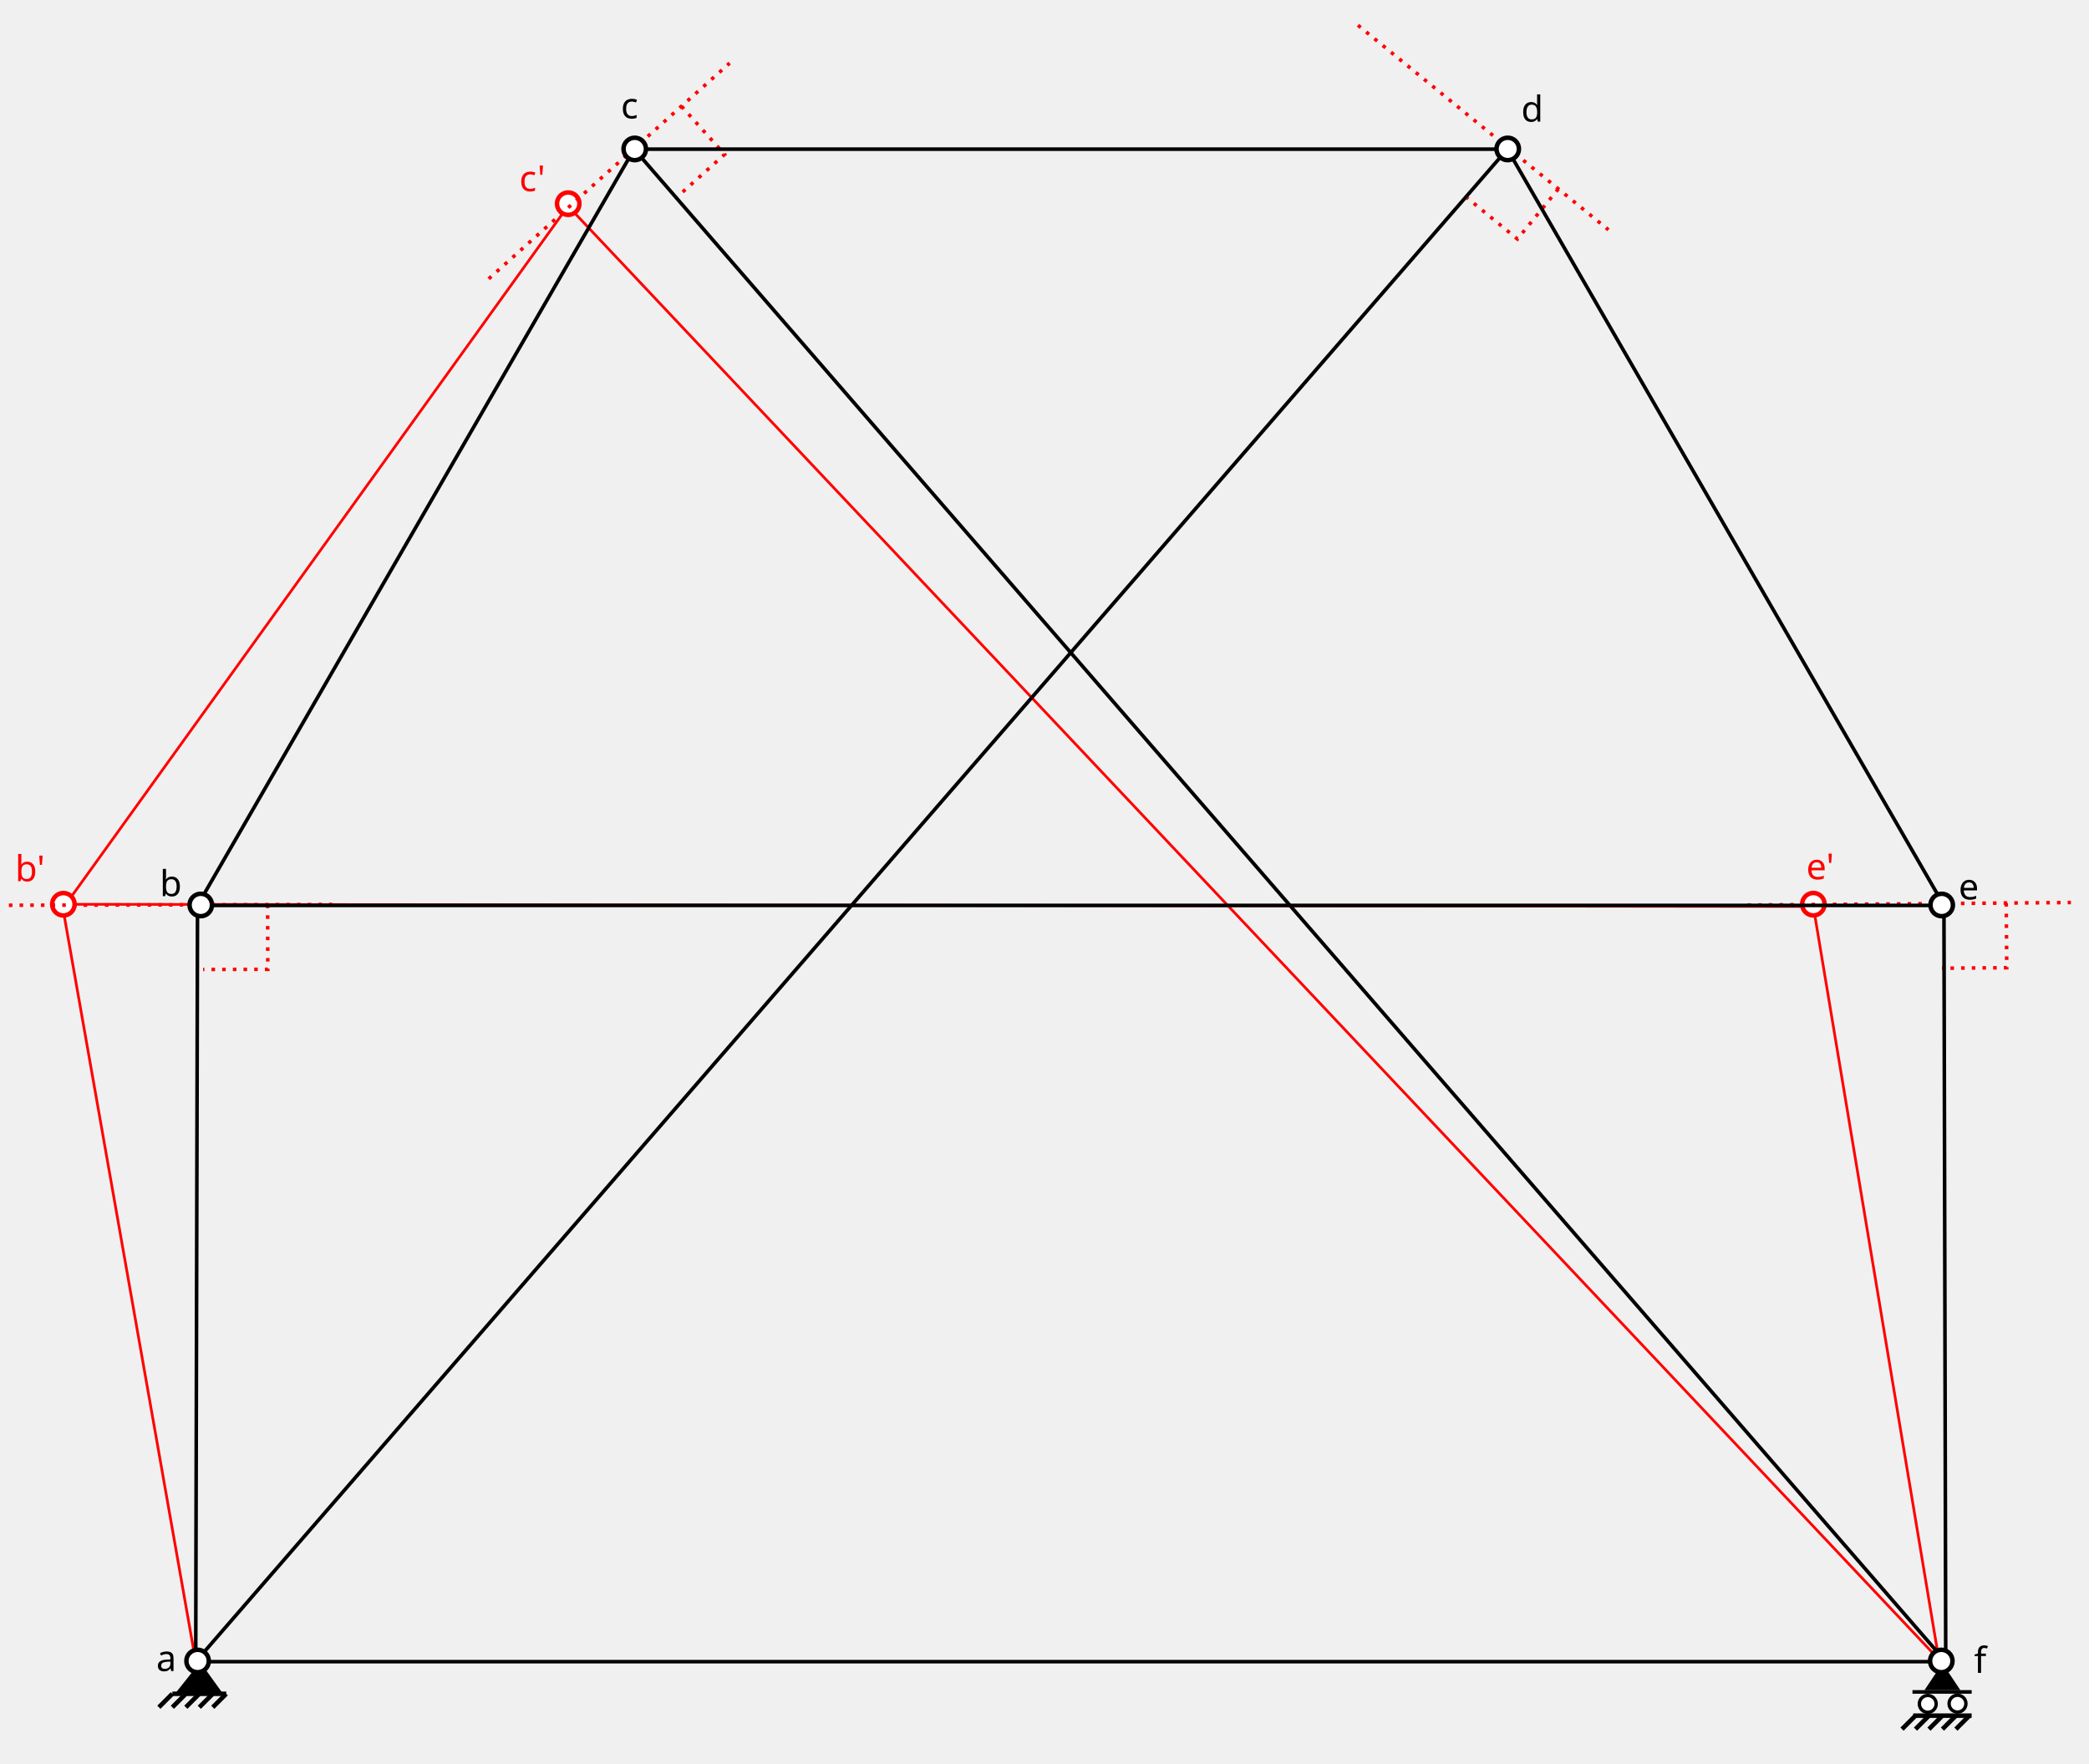
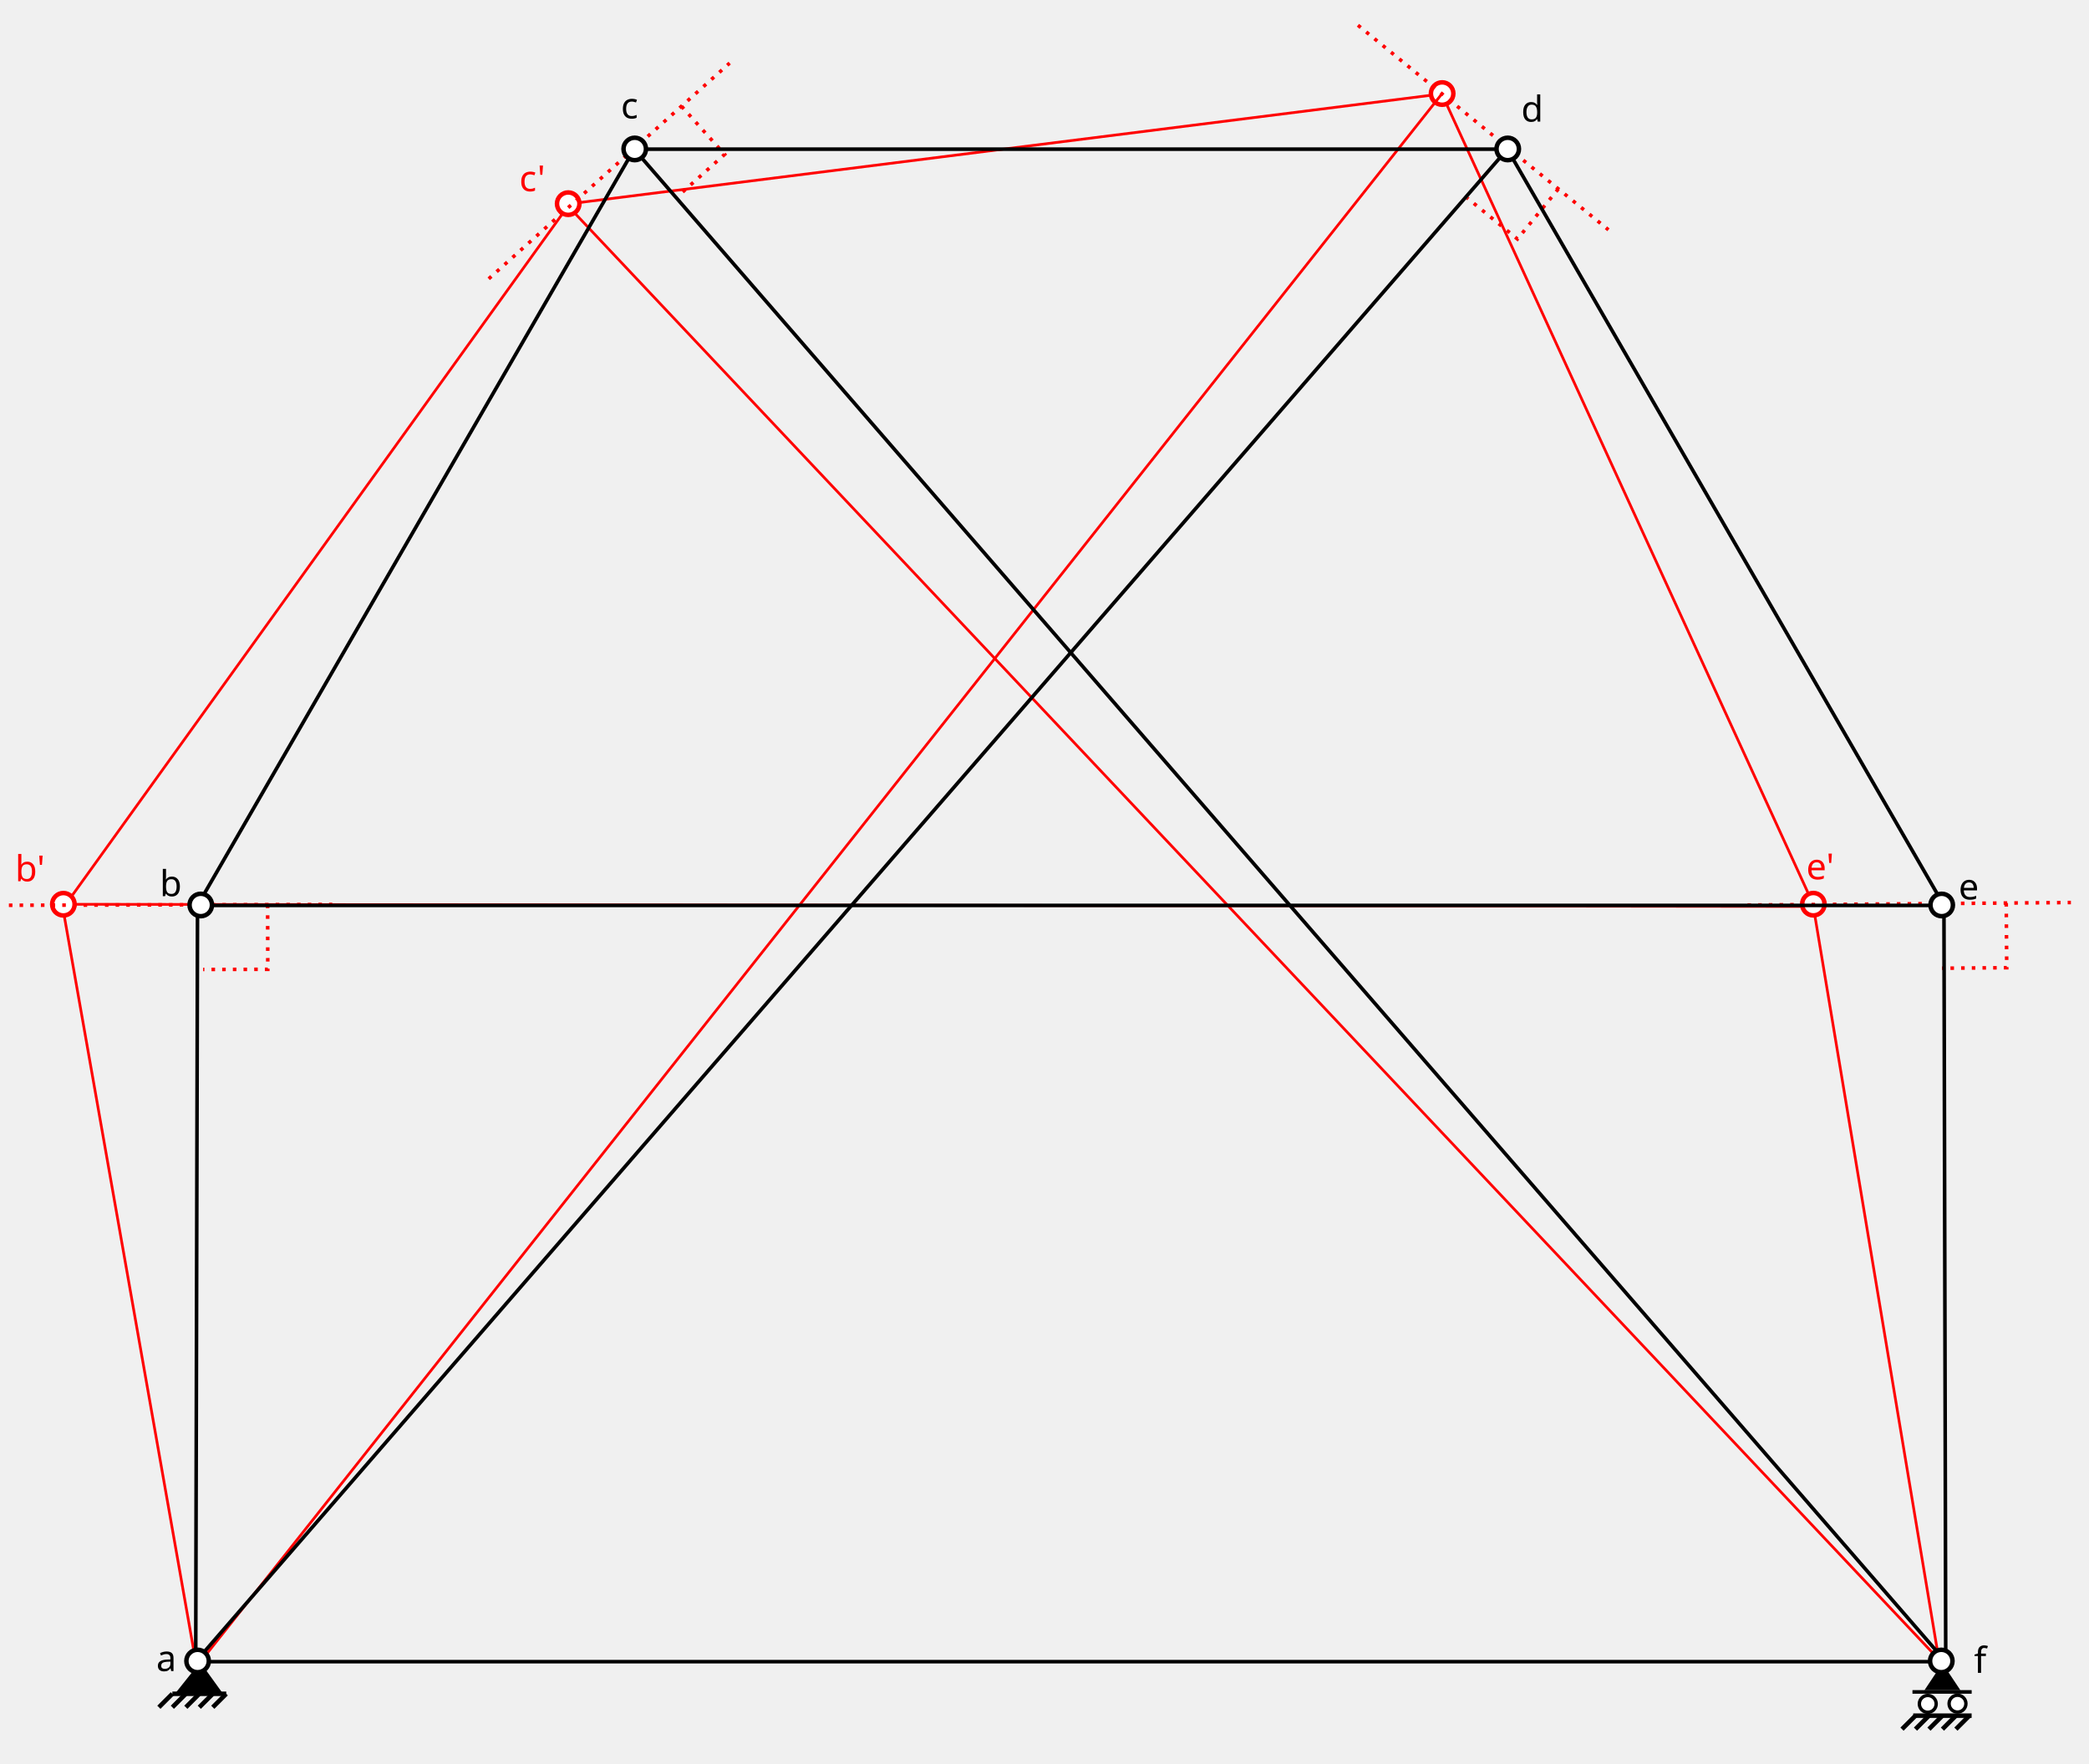
<svg xmlns="http://www.w3.org/2000/svg" width="581.332" height="490.802" id="svg2" version="1.1">
  <defs id="defs4">
    <marker orient="auto" refY="0" refX="0" id="DimensionTick" style="overflow:visible">
      <path d="M 0,0 8,8" style="stroke:#4d4d4d;stroke-width:1px;marker-start:none" transform="translate(-4,-4)" id="path6" />
    </marker>
    <marker orient="auto" refY="0" refX="0" id="TrussNodeS" markerUnits="userSpaceOnUse" style="overflow:visible">
      <circle cx="0" cy="0" r="3" style="fill:#ffffff;stroke:#000000;stroke-width:1" id="circle9" />
    </marker>
    <marker orient="auto" refY="0" refX="0" id="TrussNodeM" markerUnits="userSpaceOnUse" style="overflow:visible">
      <circle cx="0" cy="0" r="4" style="fill:#ffffff;stroke:#000000;stroke-width:1" id="circle12" />
    </marker>
    <pattern id="black-stripes-on-red" x="0" y="0" width="18" height="18" patternUnits="userSpaceOnUse">
      <path id="path3006" d="M 0,0 18,0 18,18 0,18 z" style="fill:#ff0000;stroke:none" />
      <path id="path3008" d="M 0,9 9,0 11,0 0,11 z" style="fill:#000000;stroke:none" />
      <path id="path5234" d="m 9,18 9,-9 0,2 -7,7 z" style="fill:#000000;stroke:none" />
    </pattern>
  </defs>
-   <g id="layer6" style="display:none" transform="translate(32.01564,-258.5509)">
-     <path style="display:inline;fill:#ff0000;fill-opacity:1;fill-rule:nonzero;stroke:#ff0000;stroke-width:0.75;stroke-linecap:butt;stroke-linejoin:miter;stroke-miterlimit:4;stroke-dasharray:none;stroke-dashoffset:0;stroke-opacity:1" d="M 113.566,317.773 359.152,283.818" id="path4100" />
+   <g id="layer6" style="display:inline" transform="translate(32.01564,-258.5509)">
+     <path style="display:inline;fill:#ff0000;fill-opacity:1;fill-rule:nonzero;stroke:#ff0000;stroke-width:0.75;stroke-linecap:butt;stroke-linejoin:miter;stroke-miterlimit:4;stroke-dasharray:none;stroke-dashoffset:0;stroke-opacity:1" d="M 125.833,315.341 369.304,284.664" id="path4100" />
+     <path style="color:#000000;clip-rule:nonzero;display:inline;overflow:visible;visibility:visible;opacity:1;isolation:auto;mix-blend-mode:normal;color-interpolation:sRGB;color-interpolation-filters:linearRGB;solid-color:#000000;solid-opacity:1;fill:none;fill-opacity:1;fill-rule:evenodd;stroke:#ff0000;stroke-width:0.75;stroke-linecap:butt;stroke-linejoin:miter;stroke-miterlimit:4;stroke-dasharray:none;stroke-dashoffset:0;stroke-opacity:1;color-rendering:auto;image-rendering:auto;shape-rendering:auto;text-rendering:auto;enable-background:accumulate" d="M 472.571,510.167 369.207,284.625" id="path110" />
+     <g style="display:inline;stroke:#ff0000" id="use3513-0-3" transform="matrix(1.25,0,0,1.25,369.3037,284.5836)">
+       <circle cx="0" cy="0" r="2.5" id="circle3573-5-6" style="fill:#ffffff;stroke:#ff0000;stroke-width:1" />
+     </g>
+     <path style="color:#000000;clip-rule:nonzero;display:inline;overflow:visible;visibility:visible;opacity:1;isolation:auto;mix-blend-mode:normal;color-interpolation:sRGB;color-interpolation-filters:linearRGB;solid-color:#000000;solid-opacity:1;fill:none;fill-opacity:1;fill-rule:evenodd;stroke:#ff0000;stroke-width:0.75;stroke-linecap:butt;stroke-linejoin:miter;stroke-miterlimit:4;stroke-dasharray:none;stroke-dashoffset:0;stroke-opacity:1;color-rendering:auto;image-rendering:auto;shape-rendering:auto;text-rendering:auto;enable-background:accumulate" d="M 23.694,721.069 369.229,284.674" id="path130" />
  </g>
  <g id="layer5" style="display:inline" transform="translate(32.01564,-258.5509)">
    <path style="fill:none;stroke:#ff0000;stroke-width:0.75;stroke-linecap:butt;stroke-linejoin:miter;stroke-opacity:1" d="M 508.527,721.39 125.665,315.462" id="path109" />
    <path style="display:inline;fill:#ff0000;fill-opacity:1;fill-rule:nonzero;stroke:#ff0000;stroke-width:0.75;stroke-linecap:butt;stroke-linejoin:miter;stroke-miterlimit:4;stroke-dasharray:none;stroke-dashoffset:0;stroke-opacity:1" d="M -14.716,511.611 126.649,315.056" id="path4083" />
    <g id="use3513-3-6-35" transform="matrix(1.25,0,0,1.25,126.1089,315.2278)" style="display:inline;fill:#ffffff;stroke:#ff0000">
      <circle cx="0" cy="0" r="2.5" id="circle3573-0-7-1" style="fill:#ffffff;stroke:#ff0000;stroke-width:1" />
    </g>
    <text xml:space="preserve" style="font-style:normal;font-variant:normal;font-weight:normal;font-stretch:normal;line-height:0%;font-family:Verdana;-inkscape-font-specification:Sans;text-align:start;letter-spacing:0px;word-spacing:0px;writing-mode:lr-tb;text-anchor:start;display:inline;fill:#ff0000;fill-opacity:1;stroke:none" x="112.495" y="311.762" id="text4095">
      <tspan id="tspan4097" x="112.495" y="311.762" style="font-size:10px;line-height:1.25">c'</tspan>
    </text>
  </g>
  <g id="layer4" style="display:inline" transform="translate(32.01564,-258.5509)">
    <path style="fill:#ff0000;fill-opacity:1;fill-rule:nonzero;stroke:#ff0000;stroke-width:0.75;stroke-linecap:butt;stroke-linejoin:miter;stroke-miterlimit:4;stroke-dasharray:none;stroke-dashoffset:0;stroke-opacity:1" d="M 507.638,720.949 472.544,510.436" id="path4051" />
    <path style="fill:#ff0000;fill-opacity:1;fill-rule:nonzero;stroke:#ff0000;stroke-width:0.75;stroke-linecap:butt;stroke-linejoin:miter;stroke-miterlimit:4;stroke-dasharray:none;stroke-dashoffset:0;stroke-opacity:1" d="m -14.552,510.189 486.561,0.603" id="path4053" />
    <g id="use3513-3-6-3" transform="matrix(1.25,0,0,1.25,472.6097,510.1667)" style="fill:#ffffff;stroke:#ff0000">
      <circle cx="0" cy="0" r="2.5" id="circle3573-0-7-8" style="fill:#ffffff;stroke:#ff0000;stroke-width:1" />
    </g>
    <text xml:space="preserve" style="font-style:normal;font-variant:normal;font-weight:normal;font-stretch:normal;line-height:0%;font-family:Verdana;-inkscape-font-specification:Sans;text-align:start;letter-spacing:0px;word-spacing:0px;writing-mode:lr-tb;text-anchor:start;fill:#ff0000;fill-opacity:1;stroke:none" x="470.63" y="503.236" id="text4055">
      <tspan id="tspan4057" x="470.63" y="503.236" style="font-size:10px;line-height:1.25">e'</tspan>
    </text>
  </g>
  <g id="layer3" style="display:inline" transform="translate(32.01564,-258.5509)">
    <path style="fill:none;stroke:#ff0000;stroke-width:0.75;stroke-linecap:butt;stroke-linejoin:miter;stroke-miterlimit:4;stroke-dasharray:none;stroke-dashoffset:0;stroke-opacity:1" d="M -14.752,509.933 22.451,720.949" id="path4023" />
    <g id="use3513-3-6" transform="matrix(1.25,0,0,1.25,-14.37624,510.1824)" style="fill:#ffffff;stroke:#ff0000">
      <circle cx="0" cy="0" r="2.5" id="circle3573-0-7" style="fill:#ffffff;stroke:#ff0000;stroke-width:1" />
    </g>
    <text xml:space="preserve" style="font-style:normal;font-variant:normal;font-weight:normal;font-stretch:normal;line-height:0%;font-family:Verdana;-inkscape-font-specification:Sans;text-align:start;letter-spacing:0px;word-spacing:0px;writing-mode:lr-tb;text-anchor:start;fill:#ff0000;fill-opacity:1;stroke:none" x="-27.802" y="503.786" id="text4025">
      <tspan id="tspan4027" x="-27.802" y="503.786" style="font-size:10px;line-height:1.25">b'</tspan>
    </text>
  </g>
  <g id="layer2" style="display:inline" transform="translate(32.01564,-258.5509)">
    <g transform="rotate(-0.1421053,-41531.242,-14118.473)" id="g3148">
      <path style="fill:none;stroke:#ff0000;stroke-width:0.99;stroke-linecap:butt;stroke-linejoin:miter;stroke-miterlimit:4;stroke-dasharray:0.99, 1.98;stroke-dashoffset:0;stroke-opacity:1" d="M -45,585 H 45" id="path3144" transform="translate(-20.94984,28.35005)" />
      <path style="fill:none;stroke:#ff0000;stroke-width:0.99;stroke-linecap:butt;stroke-linejoin:miter;stroke-miterlimit:4;stroke-dasharray:0.99, 1.98;stroke-dashoffset:0;stroke-opacity:1" d="m 27,585 v 18 H 9" id="path3146" transform="translate(-20.94984,28.35005)" />
    </g>
    <g transform="rotate(-41.83359,-343.6472,252.434)" id="g3148-2">
      <path style="fill:none;stroke:#ff0000;stroke-width:0.99;stroke-linecap:butt;stroke-linejoin:miter;stroke-miterlimit:4;stroke-dasharray:0.99, 1.98;stroke-dashoffset:0;stroke-opacity:1" d="M -45,585 H 45" id="path3144-2" transform="translate(-20.94984,28.35005)" />
      <path style="fill:none;stroke:#ff0000;stroke-width:0.99;stroke-linecap:butt;stroke-linejoin:miter;stroke-miterlimit:4;stroke-dasharray:0.99, 1.98;stroke-dashoffset:0;stroke-opacity:1" d="m 27,585 v 18 H 9" id="path3146-7" transform="translate(-20.94984,28.35005)" />
    </g>
    <g transform="rotate(39.23614,627.811,1017.16)" id="g3148-8">
      <path style="fill:none;stroke:#ff0000;stroke-width:0.99;stroke-linecap:butt;stroke-linejoin:miter;stroke-miterlimit:4;stroke-dasharray:0.99, 1.98;stroke-dashoffset:0;stroke-opacity:1" d="M -45,585 H 45" id="path3144-3" transform="translate(-20.94984,28.35005)" />
      <path style="fill:none;stroke:#ff0000;stroke-width:0.99;stroke-linecap:butt;stroke-linejoin:miter;stroke-miterlimit:4;stroke-dasharray:0.99, 1.98;stroke-dashoffset:0;stroke-opacity:1" d="m 27,585 v 18 H 9" id="path3146-5" transform="translate(-20.94984,28.35005)" />
    </g>
    <g transform="rotate(-0.448991,-12942.573,-65824.689)" id="g3148-8-0">
      <path style="fill:none;stroke:#ff0000;stroke-width:0.99;stroke-linecap:butt;stroke-linejoin:miter;stroke-miterlimit:4;stroke-dasharray:0.99, 1.98;stroke-dashoffset:0;stroke-opacity:1" d="M -45,585 H 45" id="path3144-3-3" transform="translate(-20.94984,28.35005)" />
      <path style="fill:none;stroke:#ff0000;stroke-width:0.99;stroke-linecap:butt;stroke-linejoin:miter;stroke-miterlimit:4;stroke-dasharray:0.99, 1.98;stroke-dashoffset:0;stroke-opacity:1" d="m 27,585 v 18 H 9" id="path3146-5-6" transform="translate(-20.94984,28.35005)" />
    </g>
  </g>
  <g id="layer1" transform="translate(32.01564,-320.9129)" style="display:inline">
    <path style="fill:none;stroke:#000000;stroke-width:1;stroke-linecap:butt;stroke-linejoin:miter;stroke-miterlimit:4;stroke-dashoffset:0;stroke-opacity:1" d="m 508.95,572.867 0.5,210.444 h -487 l 0.5,-210.444 121.5,-210.444 h 243 z" id="path3015" />
    <path style="fill:none;stroke:#000000;stroke-width:1;stroke-linecap:butt;stroke-linejoin:miter;stroke-miterlimit:4;stroke-dasharray:none;stroke-dashoffset:0;stroke-opacity:1" d="m 387.45,362.423 -365,420.888" id="path3022" />
    <path style="fill:none;stroke:#000000;stroke-width:1;stroke-linecap:butt;stroke-linejoin:miter;stroke-miterlimit:4;stroke-dasharray:none;stroke-dashoffset:0;stroke-opacity:1" d="m 144.451,362.423 365,420.888" id="path3024" />
    <path style="fill:none;stroke:#000000;stroke-width:1;stroke-linecap:butt;stroke-linejoin:miter;stroke-miterlimit:4;stroke-dasharray:none;stroke-dashoffset:0;stroke-opacity:1" d="m 22.951,572.867 h 486" id="path3026" />
    <g id="g3395" transform="translate(376.2173,446.1107)">
      <path d="m 132.31,337.641 5,7.5 h -10 z" id="path5224-5" style="fill:#000000;stroke:#000000;stroke-width:0" />
      <path d="m 124.81,352.229 h 15" id="path5226-4" style="fill:none;stroke:#000000;stroke-width:1.25;stroke-linecap:square" />
      <path d="m 139.81,352.229 -3.75,3.75 m 0,-3.75 -3.75,3.75 m 0,-3.75 -3.75,3.75 m 0,-3.75 -3.75,3.75 m 0,-3.75 -3.75,3.75" id="path5228-7" style="fill:none;stroke:#000000;stroke-width:1.25" />
      <path id="path3342" d="m 123.97,345.62 h 16.479" style="fill:none;stroke:#000000;stroke-width:1px;stroke-linecap:butt;stroke-linejoin:miter;stroke-opacity:1" />
      <g transform="matrix(0.9378901,0,0,0.9378901,136.506,348.8877)" id="use3513-4">
        <circle style="fill:#ffffff;stroke:#000000;stroke-width:1" id="circle3573-4" r="2.5" cy="0" cx="0" />
      </g>
      <g transform="matrix(0.9378901,0,0,0.9378901,128.2307,348.9477)" id="use3513-4-7">
        <circle style="fill:#ffffff;stroke:#000000;stroke-width:1" id="circle3573-4-8" r="2.5" cy="0" cx="0" />
      </g>
    </g>
    <g id="g10775" transform="translate(-232.21,428.1556)">
      <g transform="matrix(1.25,0,0,1.25,255.6565,356.5973)" id="use90">
        <path style="fill:#000000;stroke:#000000;stroke-width:0" id="path5224" d="M 0.198,-1.057 5.19,5.868 H -5.322 Z" />
        <path style="fill:none;stroke:#000000;stroke-width:1" id="path5226" d="M -6,6 H 6" />
        <path style="fill:none;stroke:#000000;stroke-width:1" id="path5228" d="M 6,6 3,9 M 3,6 0,9 M 0,6 -3,9 m 0,-3 -3,3 m 0,-3 -3,3" />
      </g>
    </g>
    <text xml:space="preserve" style="font-style:normal;font-variant:normal;font-weight:normal;font-stretch:normal;line-height:0%;font-family:Verdana;-inkscape-font-specification:Sans;text-align:start;letter-spacing:0px;word-spacing:0px;writing-mode:lr-tb;text-anchor:start;fill:#000000;fill-opacity:1;stroke:none" x="11.469" y="785.927" id="text3412">
      <tspan id="tspan3414" x="11.469" y="785.927" style="font-size:10px;line-height:1.25">a</tspan>
    </text>
    <text xml:space="preserve" style="font-style:normal;font-variant:normal;font-weight:normal;font-stretch:normal;line-height:0%;font-family:Verdana;-inkscape-font-specification:Sans;text-align:start;letter-spacing:0px;word-spacing:0px;writing-mode:lr-tb;text-anchor:start;fill:#000000;fill-opacity:1;stroke:none" x="12.451" y="570.295" id="text3416">
      <tspan id="tspan3418" x="12.451" y="570.295" style="font-size:10px;line-height:1.25">b</tspan>
    </text>
    <text xml:space="preserve" style="font-style:normal;font-variant:normal;font-weight:normal;font-stretch:normal;line-height:0%;font-family:Verdana;-inkscape-font-specification:Sans;text-align:start;letter-spacing:0px;word-spacing:0px;writing-mode:lr-tb;text-anchor:start;fill:#000000;fill-opacity:1;stroke:none" x="140.773" y="353.862" id="text3420">
      <tspan id="tspan3422" x="140.773" y="353.862" style="font-size:10px;line-height:1.25">c</tspan>
    </text>
    <text xml:space="preserve" style="font-style:normal;font-variant:normal;font-weight:normal;font-stretch:normal;line-height:0%;font-family:Verdana;-inkscape-font-specification:Sans;text-align:start;letter-spacing:0px;word-spacing:0px;writing-mode:lr-tb;text-anchor:start;fill:#000000;fill-opacity:1;stroke:none" x="391.311" y="354.762" id="text3424">
      <tspan id="tspan3426" x="391.311" y="354.762" style="font-size:10px;line-height:1.25">d</tspan>
    </text>
    <text xml:space="preserve" style="font-style:normal;font-variant:normal;font-weight:normal;font-stretch:normal;line-height:0%;font-family:Verdana;-inkscape-font-specification:Sans;text-align:start;letter-spacing:0px;word-spacing:0px;writing-mode:lr-tb;text-anchor:start;fill:#000000;fill-opacity:1;stroke:none" x="513.029" y="571.195" id="text3428">
      <tspan id="tspan3430" x="513.029" y="571.195" style="font-size:10px;line-height:1.25">e</tspan>
    </text>
    <text xml:space="preserve" style="font-style:normal;font-variant:normal;font-weight:normal;font-stretch:normal;line-height:0%;font-family:Verdana;-inkscape-font-specification:Sans;text-align:start;letter-spacing:0px;word-spacing:0px;writing-mode:lr-tb;text-anchor:start;fill:#000000;fill-opacity:1;stroke:none" x="517.311" y="786.427" id="text3432">
      <tspan id="tspan3434" x="517.311" y="786.427" style="font-size:10px;line-height:1.25">f</tspan>
    </text>
    <g id="use3513" transform="matrix(1.25,0,0,1.25,23.85335,572.7449)">
      <circle cx="0" cy="0" r="2.5" id="circle3573" style="fill:#ffffff;stroke:#000000;stroke-width:1" />
    </g>
    <g id="use3513-5" transform="matrix(1.25,0,0,1.25,144.6216,362.3632)">
      <circle cx="0" cy="0" r="2.5" id="circle3573-1" style="fill:#ffffff;stroke:#000000;stroke-width:1" />
    </g>
    <g id="use3513-0" transform="matrix(1.25,0,0,1.25,387.5583,362.3632)">
      <circle cx="0" cy="0" r="2.5" id="circle3573-5" style="fill:#ffffff;stroke:#000000;stroke-width:1" />
    </g>
    <g id="use3513-7" transform="matrix(1.25,0,0,1.25,508.3265,572.7449)">
      <circle cx="0" cy="0" r="2.5" id="circle3573-53" style="fill:#ffffff;stroke:#000000;stroke-width:1" />
    </g>
    <g id="use3513-09" transform="matrix(1.25,0,0,1.25,22.97167,783.1267)">
      <circle cx="0" cy="0" r="2.5" id="circle3573-16" style="fill:#ffffff;stroke:#000000;stroke-width:1" />
    </g>
    <g id="use3513-3" transform="matrix(1.25,0,0,1.25,508.2093,783.1267)">
      <circle cx="0" cy="0" r="2.5" id="circle3573-0" style="fill:#ffffff;stroke:#000000;stroke-width:1" />
    </g>
  </g>
</svg>
